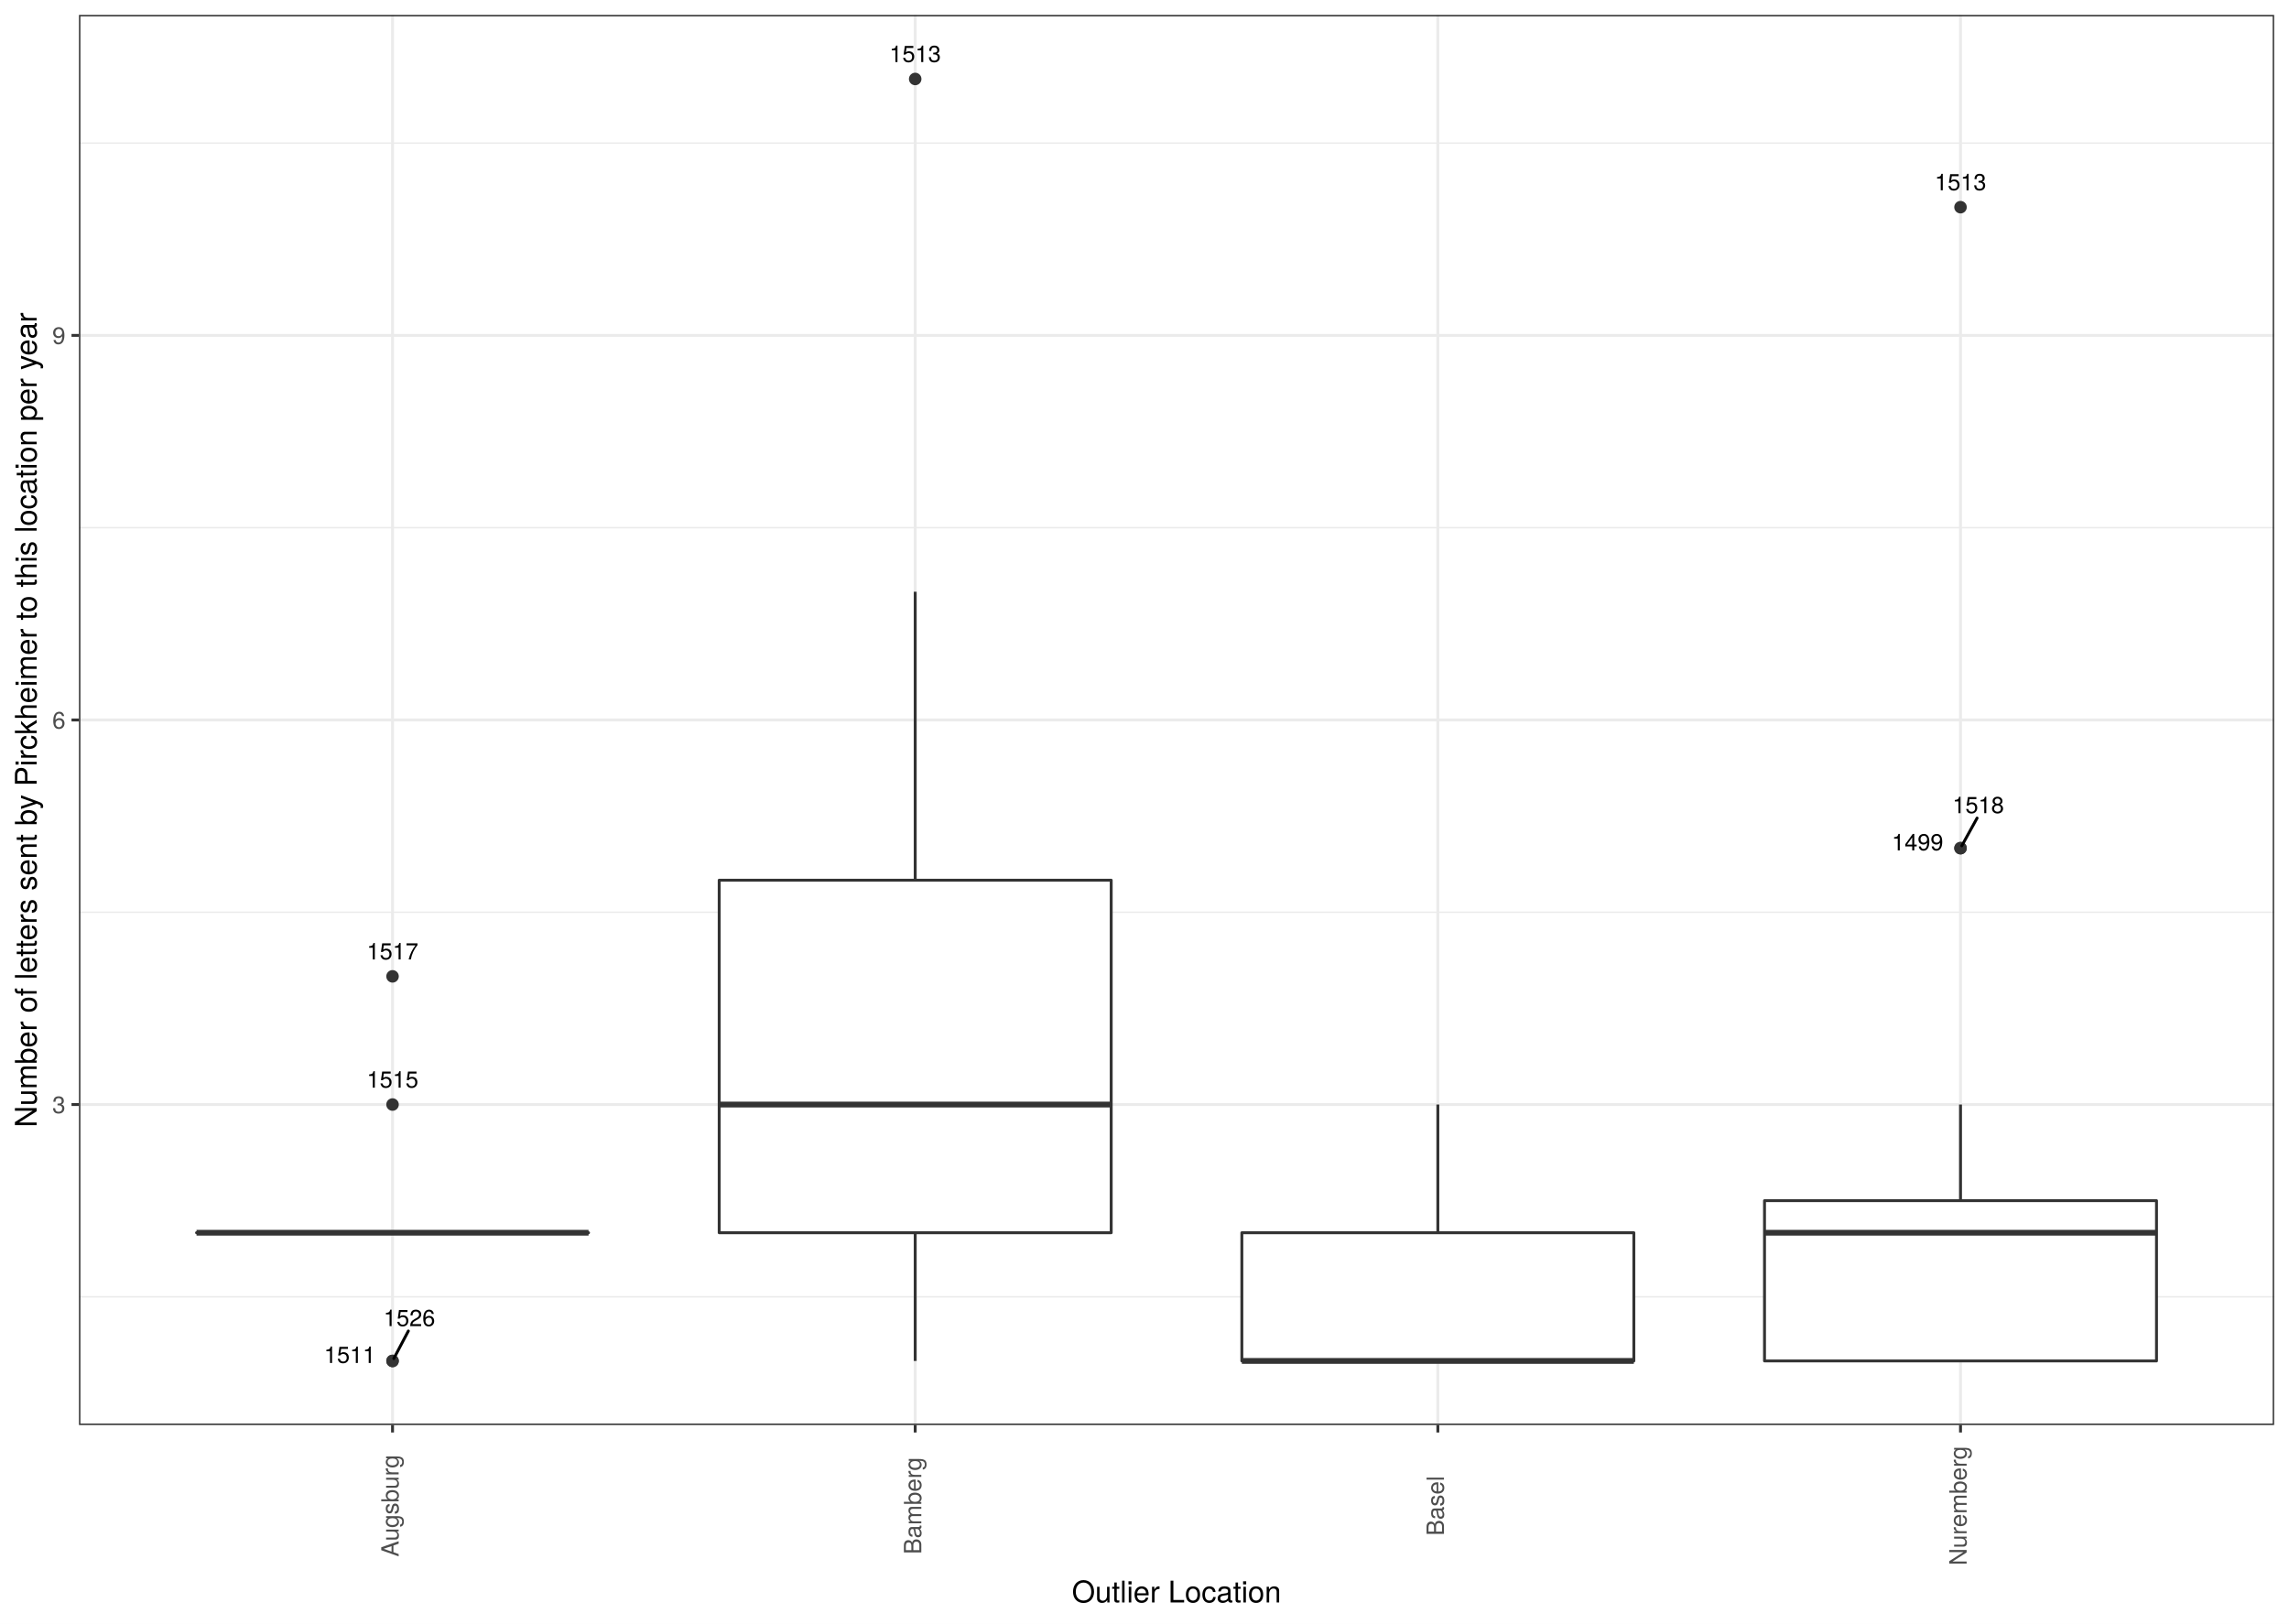
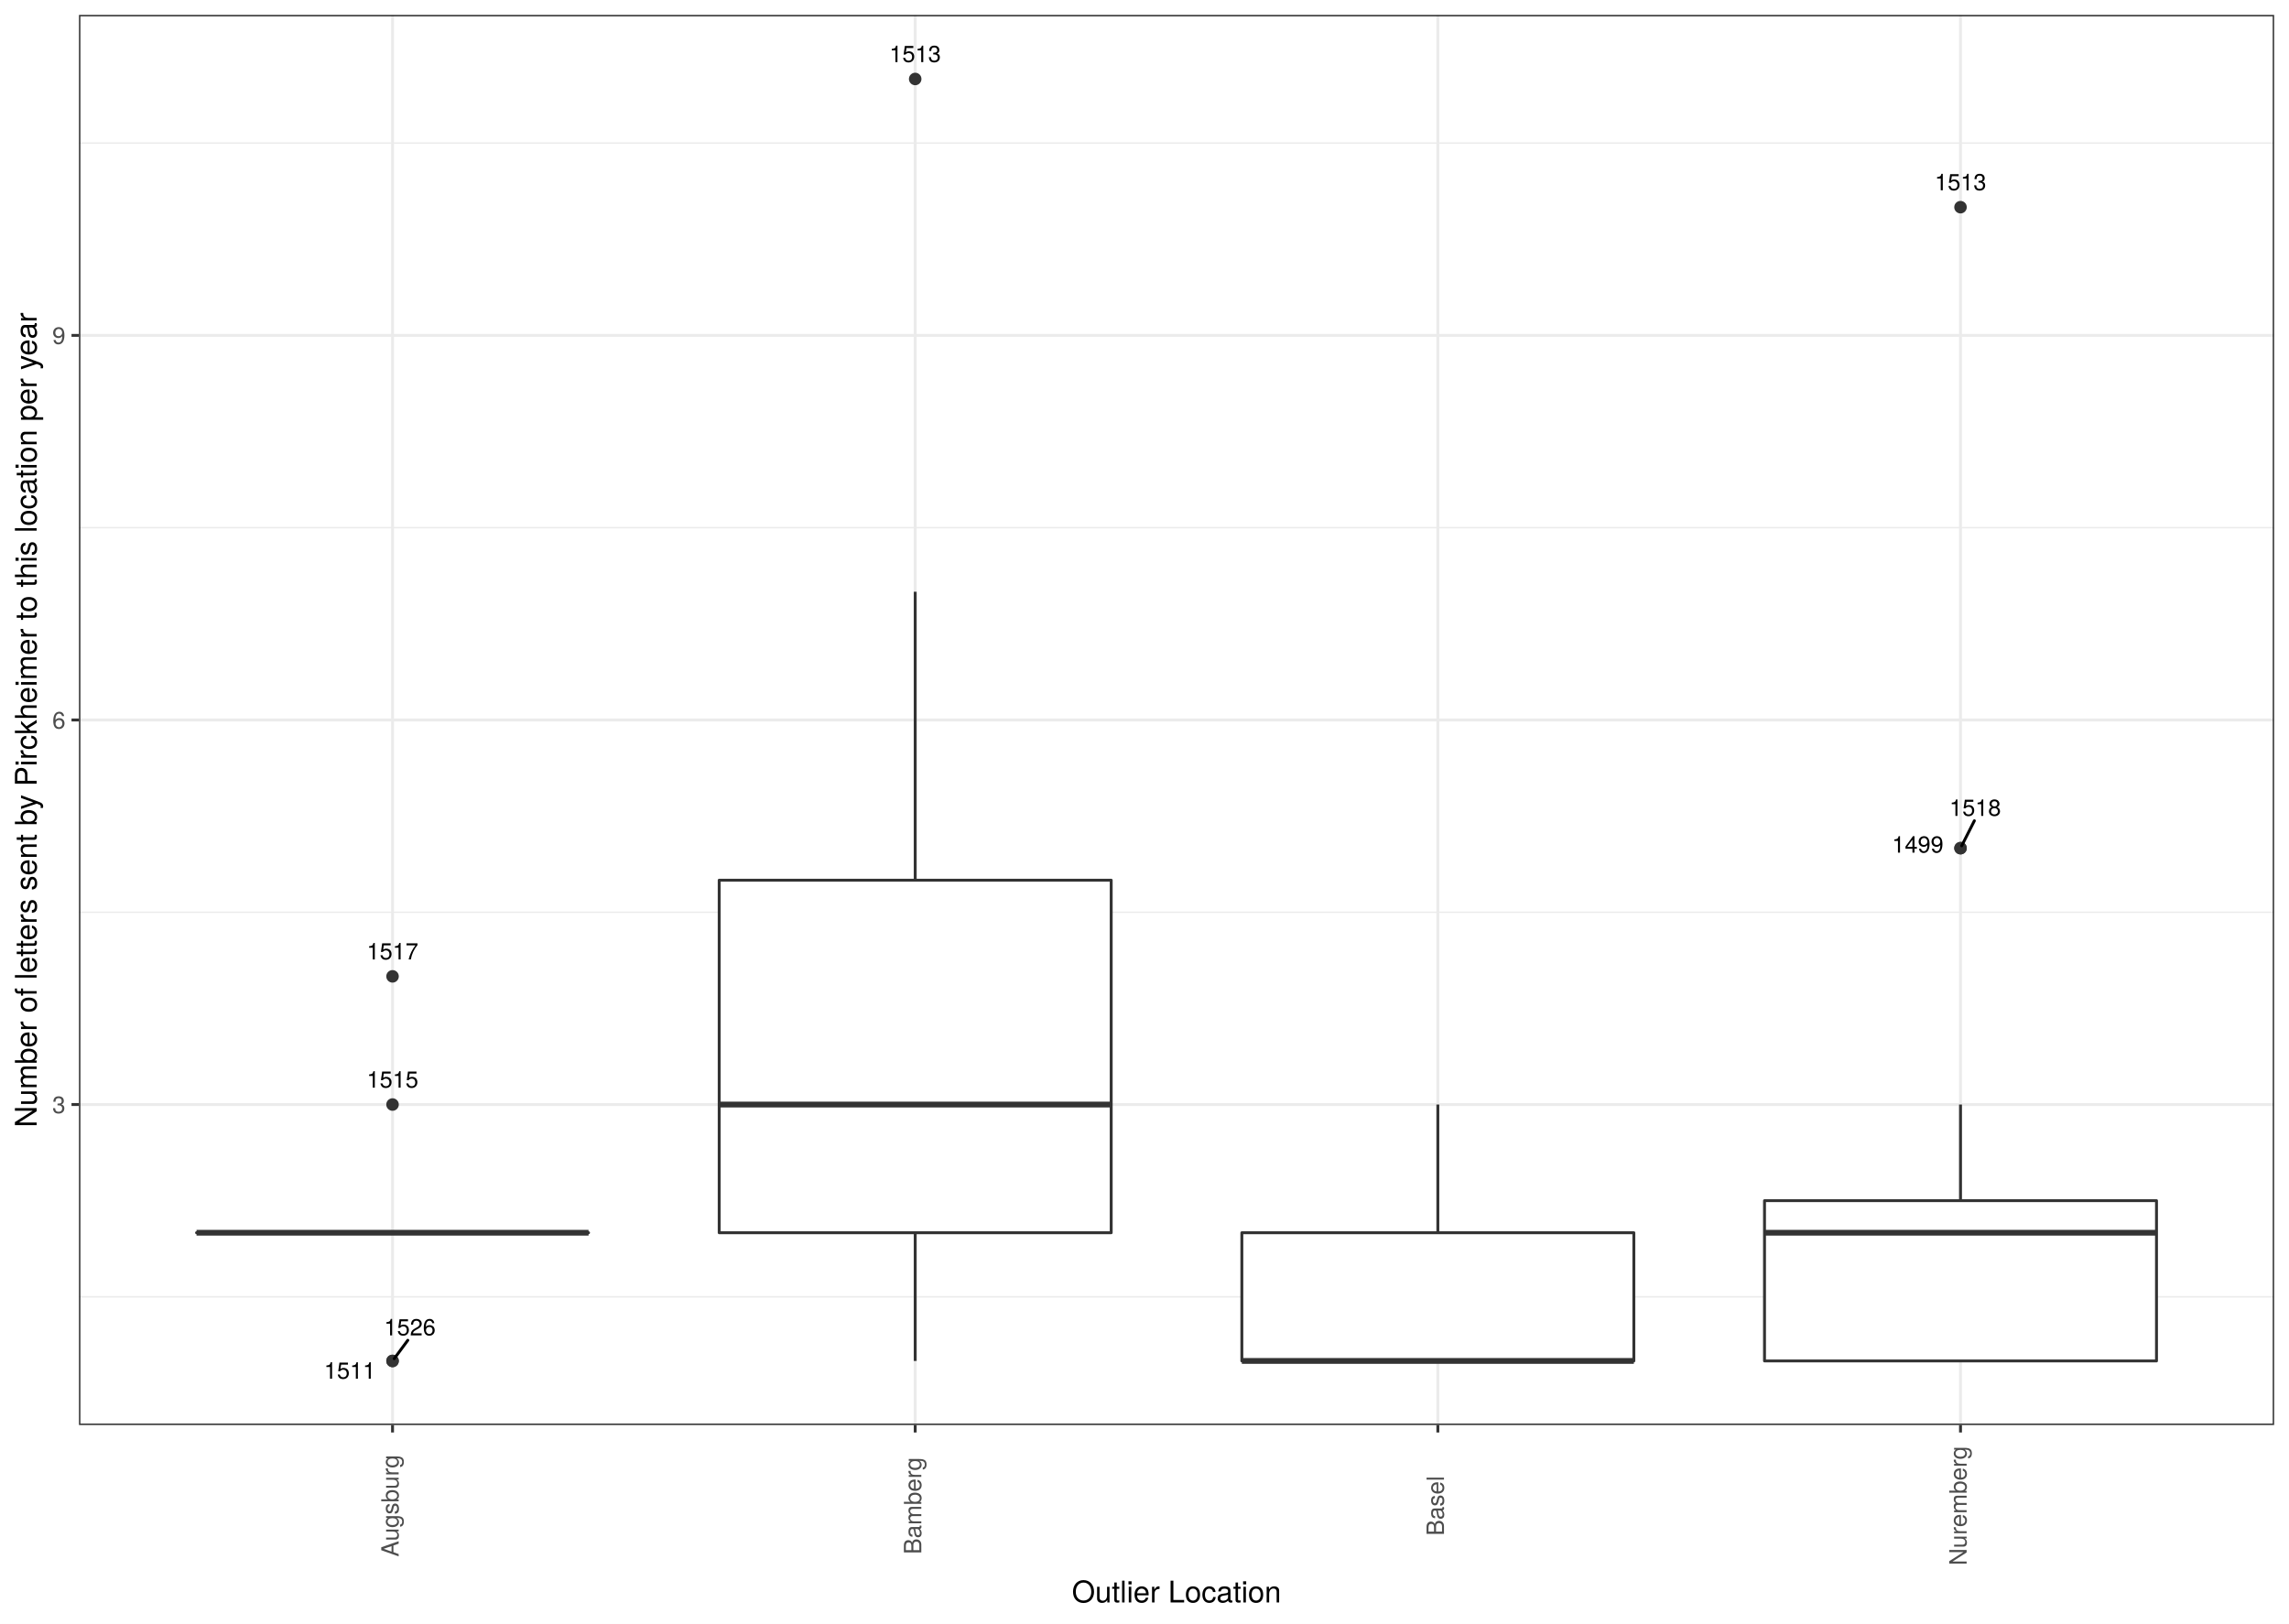
<svg xmlns="http://www.w3.org/2000/svg" class="svglite" width="842.40pt" height="597.60pt" viewBox="0 0 842.40 597.60">
  <defs>
    <style type="text/css">
    .svglite line, .svglite polyline, .svglite polygon, .svglite path, .svglite rect, .svglite circle {
      fill: none;
      stroke: #000000;
      stroke-linecap: round;
      stroke-linejoin: round;
      stroke-miterlimit: 10.00;
    }
    .svglite text {
      white-space: pre;
    }
  </style>
  </defs>
  <rect width="100%" height="100%" style="stroke: none; fill: #FFFFFF;" />
  <defs>
    <clipPath id="cpMC4wMHw4NDIuNDB8MC4wMHw1OTcuNjA=">
      <rect x="0.00" y="0.00" width="842.40" height="597.60" />
    </clipPath>
  </defs>
  <g clip-path="url(#cpMC4wMHw4NDIuNDB8MC4wMHw1OTcuNjA=)">
    <rect x="0.00" y="-0" width="842.40" height="597.60" style="stroke-width: 1.07; stroke: #FFFFFF; fill: #FFFFFF;" />
  </g>
  <defs>
    <clipPath id="cpMjkuMDZ8ODM2LjkyfDUuNDh8NTI0LjUz">
      <rect x="29.06" y="5.48" width="807.87" height="519.05" />
    </clipPath>
  </defs>
  <g clip-path="url(#cpMjkuMDZ8ODM2LjkyfDUuNDh8NTI0LjUz)">
    <rect x="29.06" y="5.48" width="807.87" height="519.05" style="stroke-width: 1.07; stroke: none; fill: #FFFFFF;" />
    <polyline points="29.06,477.34 836.92,477.34 " style="stroke-width: 0.53; stroke: #EBEBEB; stroke-linecap: butt;" />
    <polyline points="29.06,335.78 836.92,335.78 " style="stroke-width: 0.53; stroke: #EBEBEB; stroke-linecap: butt;" />
    <polyline points="29.06,194.23 836.92,194.23 " style="stroke-width: 0.53; stroke: #EBEBEB; stroke-linecap: butt;" />
    <polyline points="29.06,52.67 836.92,52.67 " style="stroke-width: 0.53; stroke: #EBEBEB; stroke-linecap: butt;" />
    <polyline points="29.06,406.56 836.92,406.56 " style="stroke-width: 1.07; stroke: #EBEBEB; stroke-linecap: butt;" />
    <polyline points="29.06,265.01 836.92,265.01 " style="stroke-width: 1.07; stroke: #EBEBEB; stroke-linecap: butt;" />
    <polyline points="29.06,123.45 836.92,123.45 " style="stroke-width: 1.07; stroke: #EBEBEB; stroke-linecap: butt;" />
    <polyline points="144.46,524.53 144.46,5.48 " style="stroke-width: 1.07; stroke: #EBEBEB; stroke-linecap: butt;" />
    <polyline points="336.81,524.53 336.81,5.48 " style="stroke-width: 1.07; stroke: #EBEBEB; stroke-linecap: butt;" />
    <polyline points="529.16,524.53 529.16,5.48 " style="stroke-width: 1.07; stroke: #EBEBEB; stroke-linecap: butt;" />
    <polyline points="721.51,524.53 721.51,5.48 " style="stroke-width: 1.07; stroke: #EBEBEB; stroke-linecap: butt;" />
    <circle cx="144.46" cy="500.94" r="1.95" style="stroke-width: 0.71; stroke: #333333; fill: #333333;" />
    <circle cx="144.46" cy="406.56" r="1.95" style="stroke-width: 0.71; stroke: #333333; fill: #333333;" />
    <circle cx="144.46" cy="359.38" r="1.95" style="stroke-width: 0.71; stroke: #333333; fill: #333333;" />
    <circle cx="144.46" cy="500.94" r="1.95" style="stroke-width: 0.71; stroke: #333333; fill: #333333;" />
    <line x1="144.46" y1="453.75" x2="144.46" y2="453.75" style="stroke-width: 1.07; stroke: #333333; stroke-linecap: butt;" />
    <line x1="144.46" y1="453.75" x2="144.46" y2="453.75" style="stroke-width: 1.07; stroke: #333333; stroke-linecap: butt;" />
    <polygon points="72.33,453.75 72.33,453.75 216.60,453.75 216.60,453.75 72.33,453.75 " style="stroke-width: 1.07; stroke: #333333; fill: #FFFFFF;" />
    <line x1="72.33" y1="453.75" x2="216.60" y2="453.75" style="stroke-width: 2.13; stroke: #333333; stroke-linecap: butt;" />
    <circle cx="336.81" cy="29.07" r="1.95" style="stroke-width: 0.71; stroke: #333333; fill: #333333;" />
    <line x1="336.81" y1="323.99" x2="336.81" y2="217.82" style="stroke-width: 1.07; stroke: #333333; stroke-linecap: butt;" />
    <line x1="336.81" y1="453.75" x2="336.81" y2="500.94" style="stroke-width: 1.07; stroke: #333333; stroke-linecap: butt;" />
    <polygon points="264.68,323.99 264.68,453.75 408.94,453.75 408.94,323.99 264.68,323.99 " style="stroke-width: 1.07; stroke: #333333; fill: #FFFFFF;" />
    <line x1="264.68" y1="406.56" x2="408.94" y2="406.56" style="stroke-width: 2.13; stroke: #333333; stroke-linecap: butt;" />
    <line x1="529.16" y1="453.75" x2="529.16" y2="406.56" style="stroke-width: 1.07; stroke: #333333; stroke-linecap: butt;" />
    <line x1="529.16" y1="500.94" x2="529.16" y2="500.94" style="stroke-width: 1.07; stroke: #333333; stroke-linecap: butt;" />
    <polygon points="457.03,453.75 457.03,500.94 601.29,500.94 601.29,453.75 457.03,453.75 " style="stroke-width: 1.07; stroke: #333333; fill: #FFFFFF;" />
    <line x1="457.03" y1="500.94" x2="601.29" y2="500.94" style="stroke-width: 2.13; stroke: #333333; stroke-linecap: butt;" />
    <circle cx="721.51" cy="312.19" r="1.95" style="stroke-width: 0.71; stroke: #333333; fill: #333333;" />
    <circle cx="721.51" cy="76.26" r="1.95" style="stroke-width: 0.71; stroke: #333333; fill: #333333;" />
    <circle cx="721.51" cy="312.19" r="1.95" style="stroke-width: 0.71; stroke: #333333; fill: #333333;" />
    <line x1="721.51" y1="441.95" x2="721.51" y2="406.56" style="stroke-width: 1.07; stroke: #333333; stroke-linecap: butt;" />
    <line x1="721.51" y1="500.94" x2="721.51" y2="500.94" style="stroke-width: 1.07; stroke: #333333; stroke-linecap: butt;" />
    <polygon points="649.38,441.95 649.38,500.94 793.64,500.94 793.64,441.95 649.38,441.95 " style="stroke-width: 1.07; stroke: #333333; fill: #FFFFFF;" />
    <line x1="649.38" y1="453.75" x2="793.64" y2="453.75" style="stroke-width: 2.13; stroke: #333333; stroke-linecap: butt;" />
-     <line x1="150.28" y1="489.92" x2="144.92" y2="500.07" style="stroke-width: 1.07;" />
-     <line x1="727.61" y1="301.12" x2="721.98" y2="311.33" style="stroke-width: 1.07;" />
-     <text x="128.73" y="501.69" text-anchor="middle" style="font-size: 8.54px; font-family: &quot;TeX Gyre Heros&quot;;" textLength="21.72px" lengthAdjust="spacingAndGlyphs">1511</text>
-     <text x="144.47" y="400.35" text-anchor="middle" style="font-size: 8.54px; font-family: &quot;TeX Gyre Heros&quot;;" textLength="21.72px" lengthAdjust="spacingAndGlyphs">1515</text>
-     <text x="144.47" y="353.16" text-anchor="middle" style="font-size: 8.54px; font-family: &quot;TeX Gyre Heros&quot;;" textLength="21.72px" lengthAdjust="spacingAndGlyphs">1517</text>
-     <text x="150.65" y="488.12" text-anchor="middle" style="font-size: 8.54px; font-family: &quot;TeX Gyre Heros&quot;;" textLength="21.72px" lengthAdjust="spacingAndGlyphs">1526</text>
-     <text x="336.81" y="22.85" text-anchor="middle" style="font-size: 8.54px; font-family: &quot;TeX Gyre Heros&quot;;" textLength="21.72px" lengthAdjust="spacingAndGlyphs">1513</text>
-     <text x="705.69" y="313.01" text-anchor="middle" style="font-size: 8.54px; font-family: &quot;TeX Gyre Heros&quot;;" textLength="21.72px" lengthAdjust="spacingAndGlyphs">1499</text>
+     <line x1="150.08" y1="493.33" x2="145.07" y2="500.11" style="stroke-width: 1.07;" />
+     <line x1="726.61" y1="302.11" x2="721.95" y2="311.33" style="stroke-width: 1.07;" />
+     <text x="128.74" y="507.49" text-anchor="middle" style="font-size: 8.54px; font-family: &quot;TeX Gyre Heros&quot;;" textLength="21.72px" lengthAdjust="spacingAndGlyphs">1511</text>
+     <text x="144.46" y="400.35" text-anchor="middle" style="font-size: 8.54px; font-family: &quot;TeX Gyre Heros&quot;;" textLength="21.72px" lengthAdjust="spacingAndGlyphs">1515</text>
+     <text x="144.46" y="353.16" text-anchor="middle" style="font-size: 8.54px; font-family: &quot;TeX Gyre Heros&quot;;" textLength="21.72px" lengthAdjust="spacingAndGlyphs">1517</text>
+     <text x="150.84" y="491.53" text-anchor="middle" style="font-size: 8.54px; font-family: &quot;TeX Gyre Heros&quot;;" textLength="21.72px" lengthAdjust="spacingAndGlyphs">1526</text>
+     <text x="336.81" y="22.86" text-anchor="middle" style="font-size: 8.54px; font-family: &quot;TeX Gyre Heros&quot;;" textLength="21.72px" lengthAdjust="spacingAndGlyphs">1513</text>
+     <text x="705.77" y="313.85" text-anchor="middle" style="font-size: 8.54px; font-family: &quot;TeX Gyre Heros&quot;;" textLength="21.72px" lengthAdjust="spacingAndGlyphs">1499</text>
    <text x="721.51" y="70.04" text-anchor="middle" style="font-size: 8.54px; font-family: &quot;TeX Gyre Heros&quot;;" textLength="21.72px" lengthAdjust="spacingAndGlyphs">1513</text>
-     <text x="728.03" y="299.32" text-anchor="middle" style="font-size: 8.54px; font-family: &quot;TeX Gyre Heros&quot;;" textLength="21.72px" lengthAdjust="spacingAndGlyphs">1518</text>
+     <text x="726.91" y="300.31" text-anchor="middle" style="font-size: 8.54px; font-family: &quot;TeX Gyre Heros&quot;;" textLength="21.72px" lengthAdjust="spacingAndGlyphs">1518</text>
    <rect x="29.06" y="5.48" width="807.87" height="519.05" style="stroke-width: 1.07; stroke: #333333;" />
  </g>
  <g clip-path="url(#cpMC4wMHw4NDIuNDB8MC4wMHw1OTcuNjA=)">
    <text x="24.12" y="409.77" text-anchor="end" style="font-size: 8.80px;fill: #4D4D4D; font-family: &quot;TeX Gyre Heros&quot;;" textLength="5.59px" lengthAdjust="spacingAndGlyphs">3</text>
    <text x="24.12" y="268.21" text-anchor="end" style="font-size: 8.80px;fill: #4D4D4D; font-family: &quot;TeX Gyre Heros&quot;;" textLength="5.59px" lengthAdjust="spacingAndGlyphs">6</text>
    <text x="24.12" y="126.65" text-anchor="end" style="font-size: 8.80px;fill: #4D4D4D; font-family: &quot;TeX Gyre Heros&quot;;" textLength="5.59px" lengthAdjust="spacingAndGlyphs">9</text>
    <polyline points="26.32,406.56 29.06,406.56 " style="stroke-width: 1.07; stroke: #333333; stroke-linecap: butt;" />
    <polyline points="26.32,265.01 29.06,265.01 " style="stroke-width: 1.07; stroke: #333333; stroke-linecap: butt;" />
    <polyline points="26.32,123.45 29.06,123.45 " style="stroke-width: 1.07; stroke: #333333; stroke-linecap: butt;" />
    <polyline points="144.46,527.27 144.46,524.53 " style="stroke-width: 1.07; stroke: #333333; stroke-linecap: butt;" />
    <polyline points="336.81,527.27 336.81,524.53 " style="stroke-width: 1.07; stroke: #333333; stroke-linecap: butt;" />
    <polyline points="529.16,527.27 529.16,524.53 " style="stroke-width: 1.07; stroke: #333333; stroke-linecap: butt;" />
    <polyline points="721.51,527.27 721.51,524.53 " style="stroke-width: 1.07; stroke: #333333; stroke-linecap: butt;" />
    <text transform="translate(146.71,554.27) rotate(-90)" text-anchor="middle" style="font-size: 8.80px;fill: #4D4D4D; font-family: &quot;TeX Gyre Heros&quot;;" textLength="41.98px" lengthAdjust="spacingAndGlyphs">Augsburg</text>
    <text transform="translate(339.06,554.27) rotate(-90)" text-anchor="middle" style="font-size: 8.80px;fill: #4D4D4D; font-family: &quot;TeX Gyre Heros&quot;;" textLength="40.05px" lengthAdjust="spacingAndGlyphs">Bamberg</text>
    <text transform="translate(531.41,554.27) rotate(-90)" text-anchor="middle" style="font-size: 8.80px;fill: #4D4D4D; font-family: &quot;TeX Gyre Heros&quot;;" textLength="23.88px" lengthAdjust="spacingAndGlyphs">Basel</text>
    <text transform="translate(723.76,554.27) rotate(-90)" text-anchor="middle" style="font-size: 8.80px;fill: #4D4D4D; font-family: &quot;TeX Gyre Heros&quot;;" textLength="49.61px" lengthAdjust="spacingAndGlyphs">Nuremberg</text>
    <text x="432.99" y="589.83" text-anchor="middle" style="font-size: 11.00px; font-family: &quot;TeX Gyre Heros&quot;;" textLength="87.38px" lengthAdjust="spacingAndGlyphs">Outlier Location</text>
    <text transform="translate(13.50,265.01) rotate(-90)" text-anchor="middle" style="font-size: 11.00px; font-family: &quot;TeX Gyre Heros&quot;;" textLength="345.06px" lengthAdjust="spacingAndGlyphs">Number of letters sent by Pirckheimer to this location per year</text>
  </g>
</svg>
